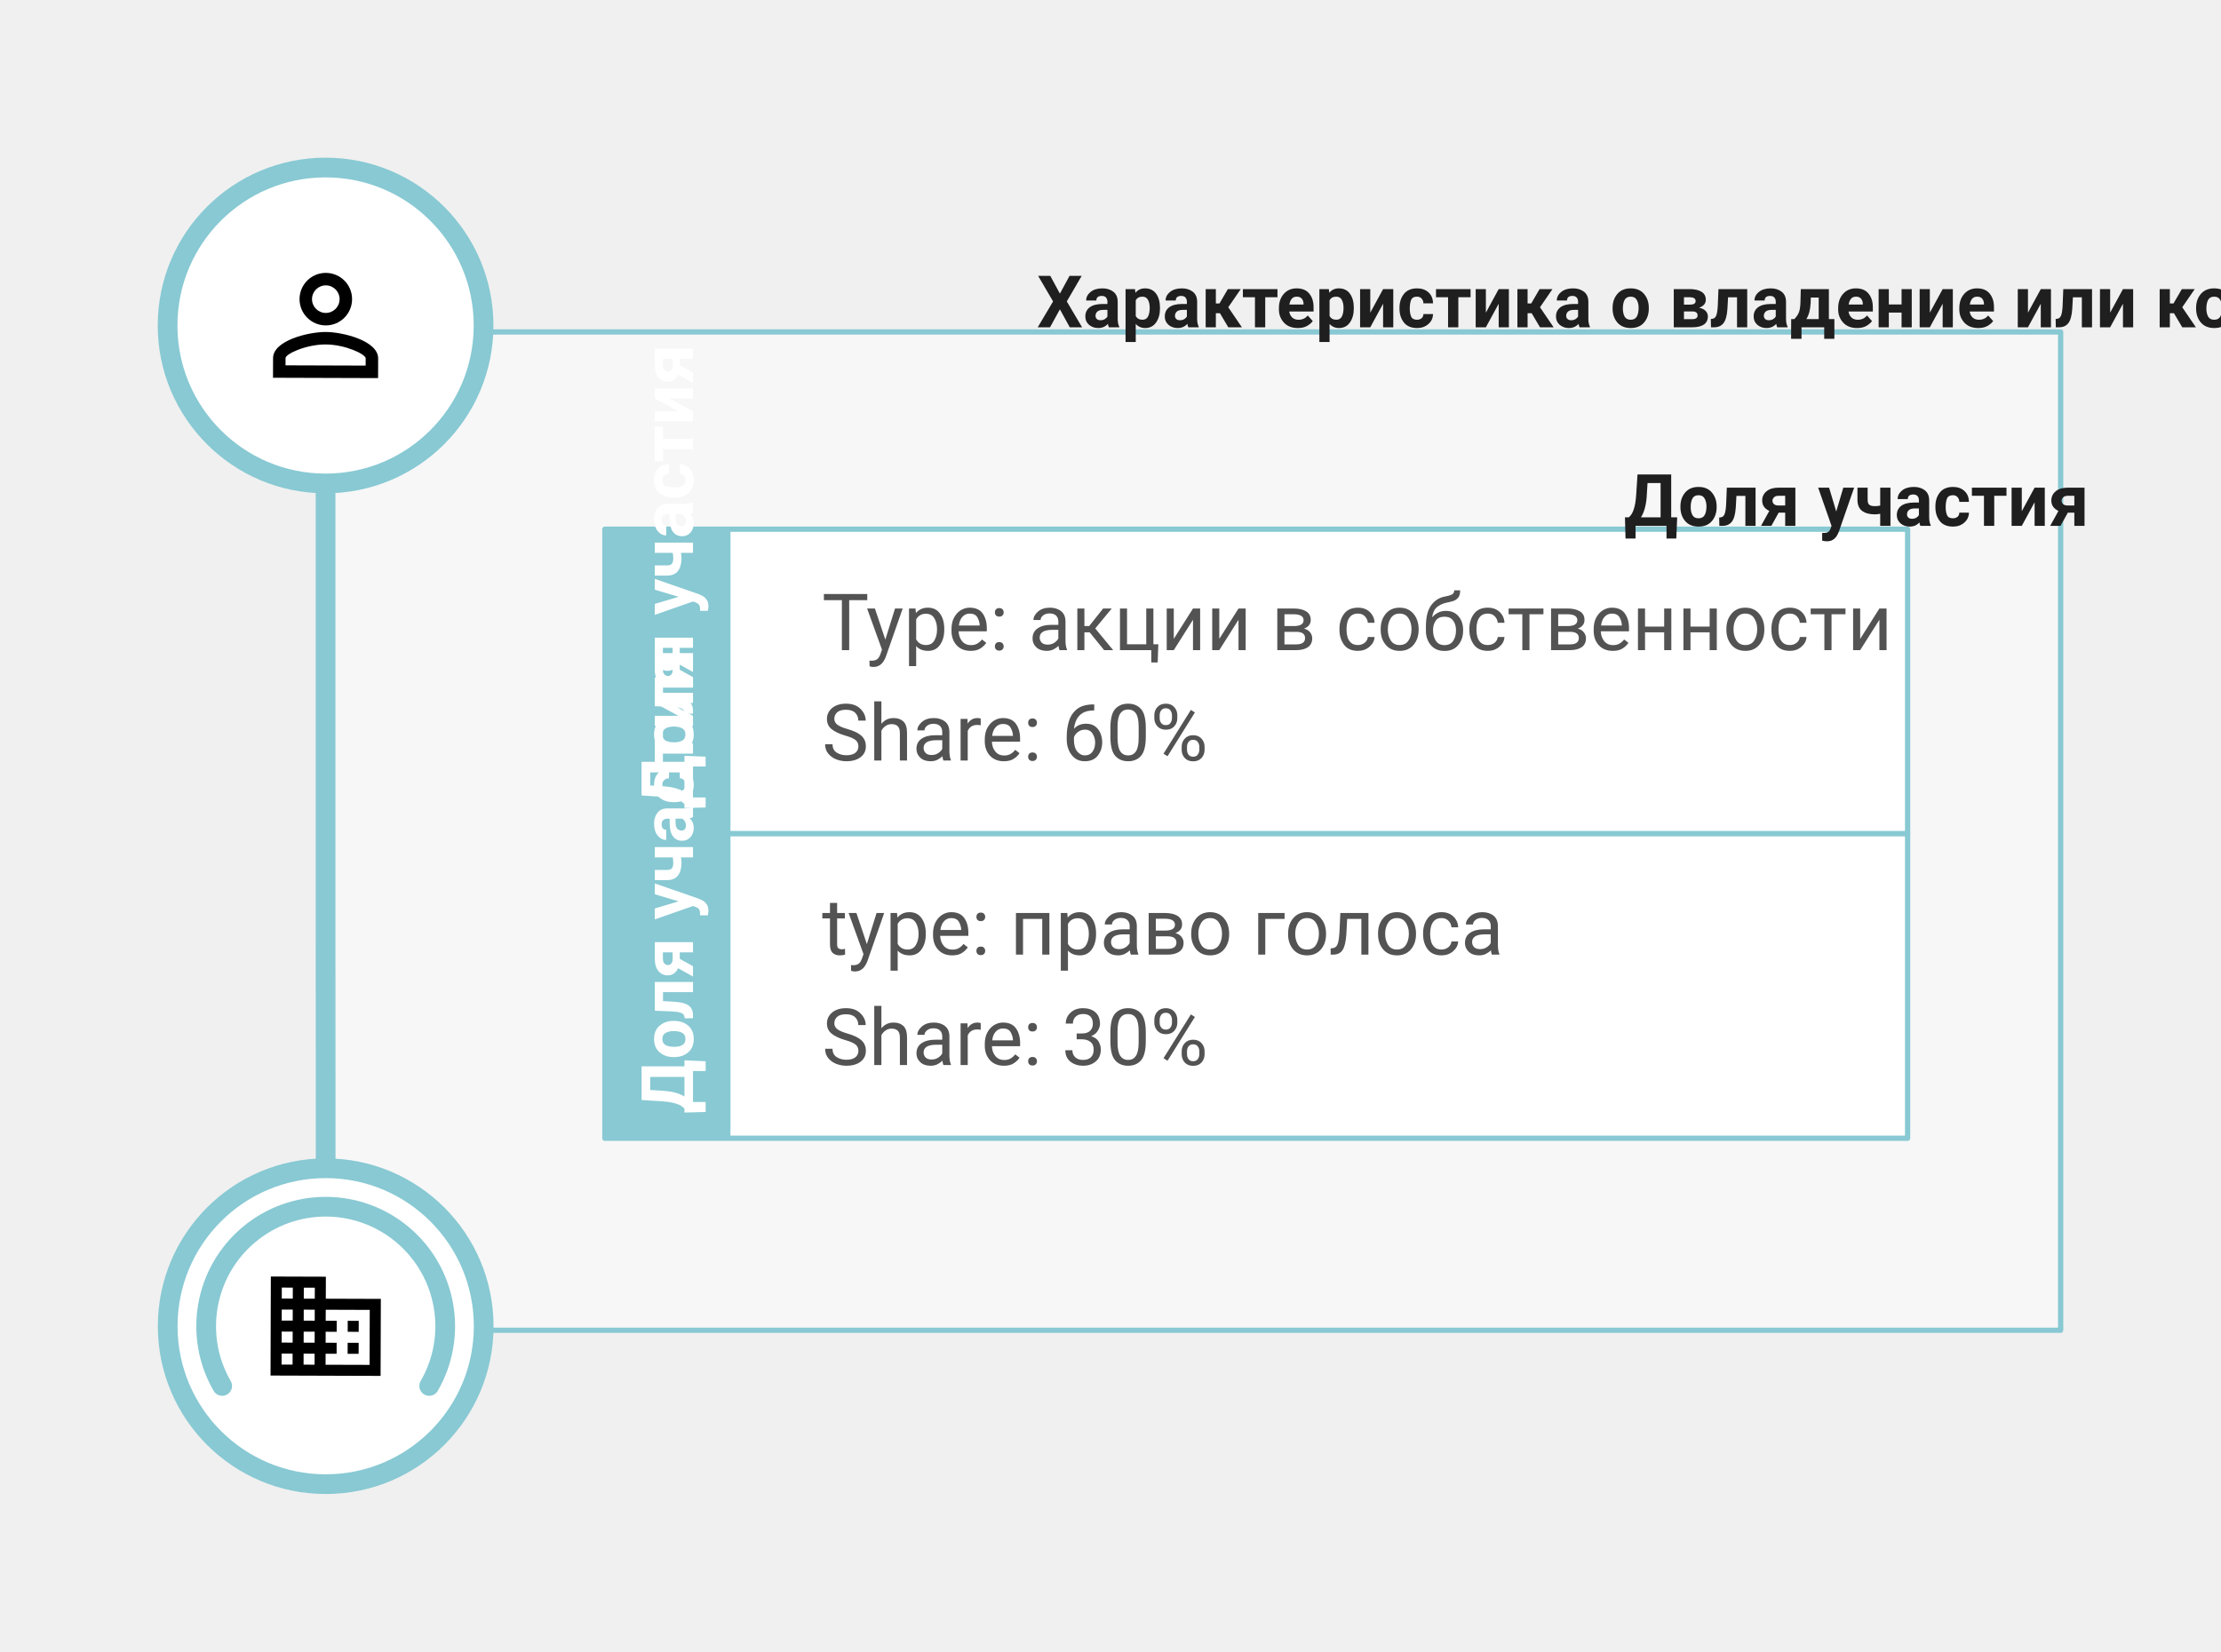
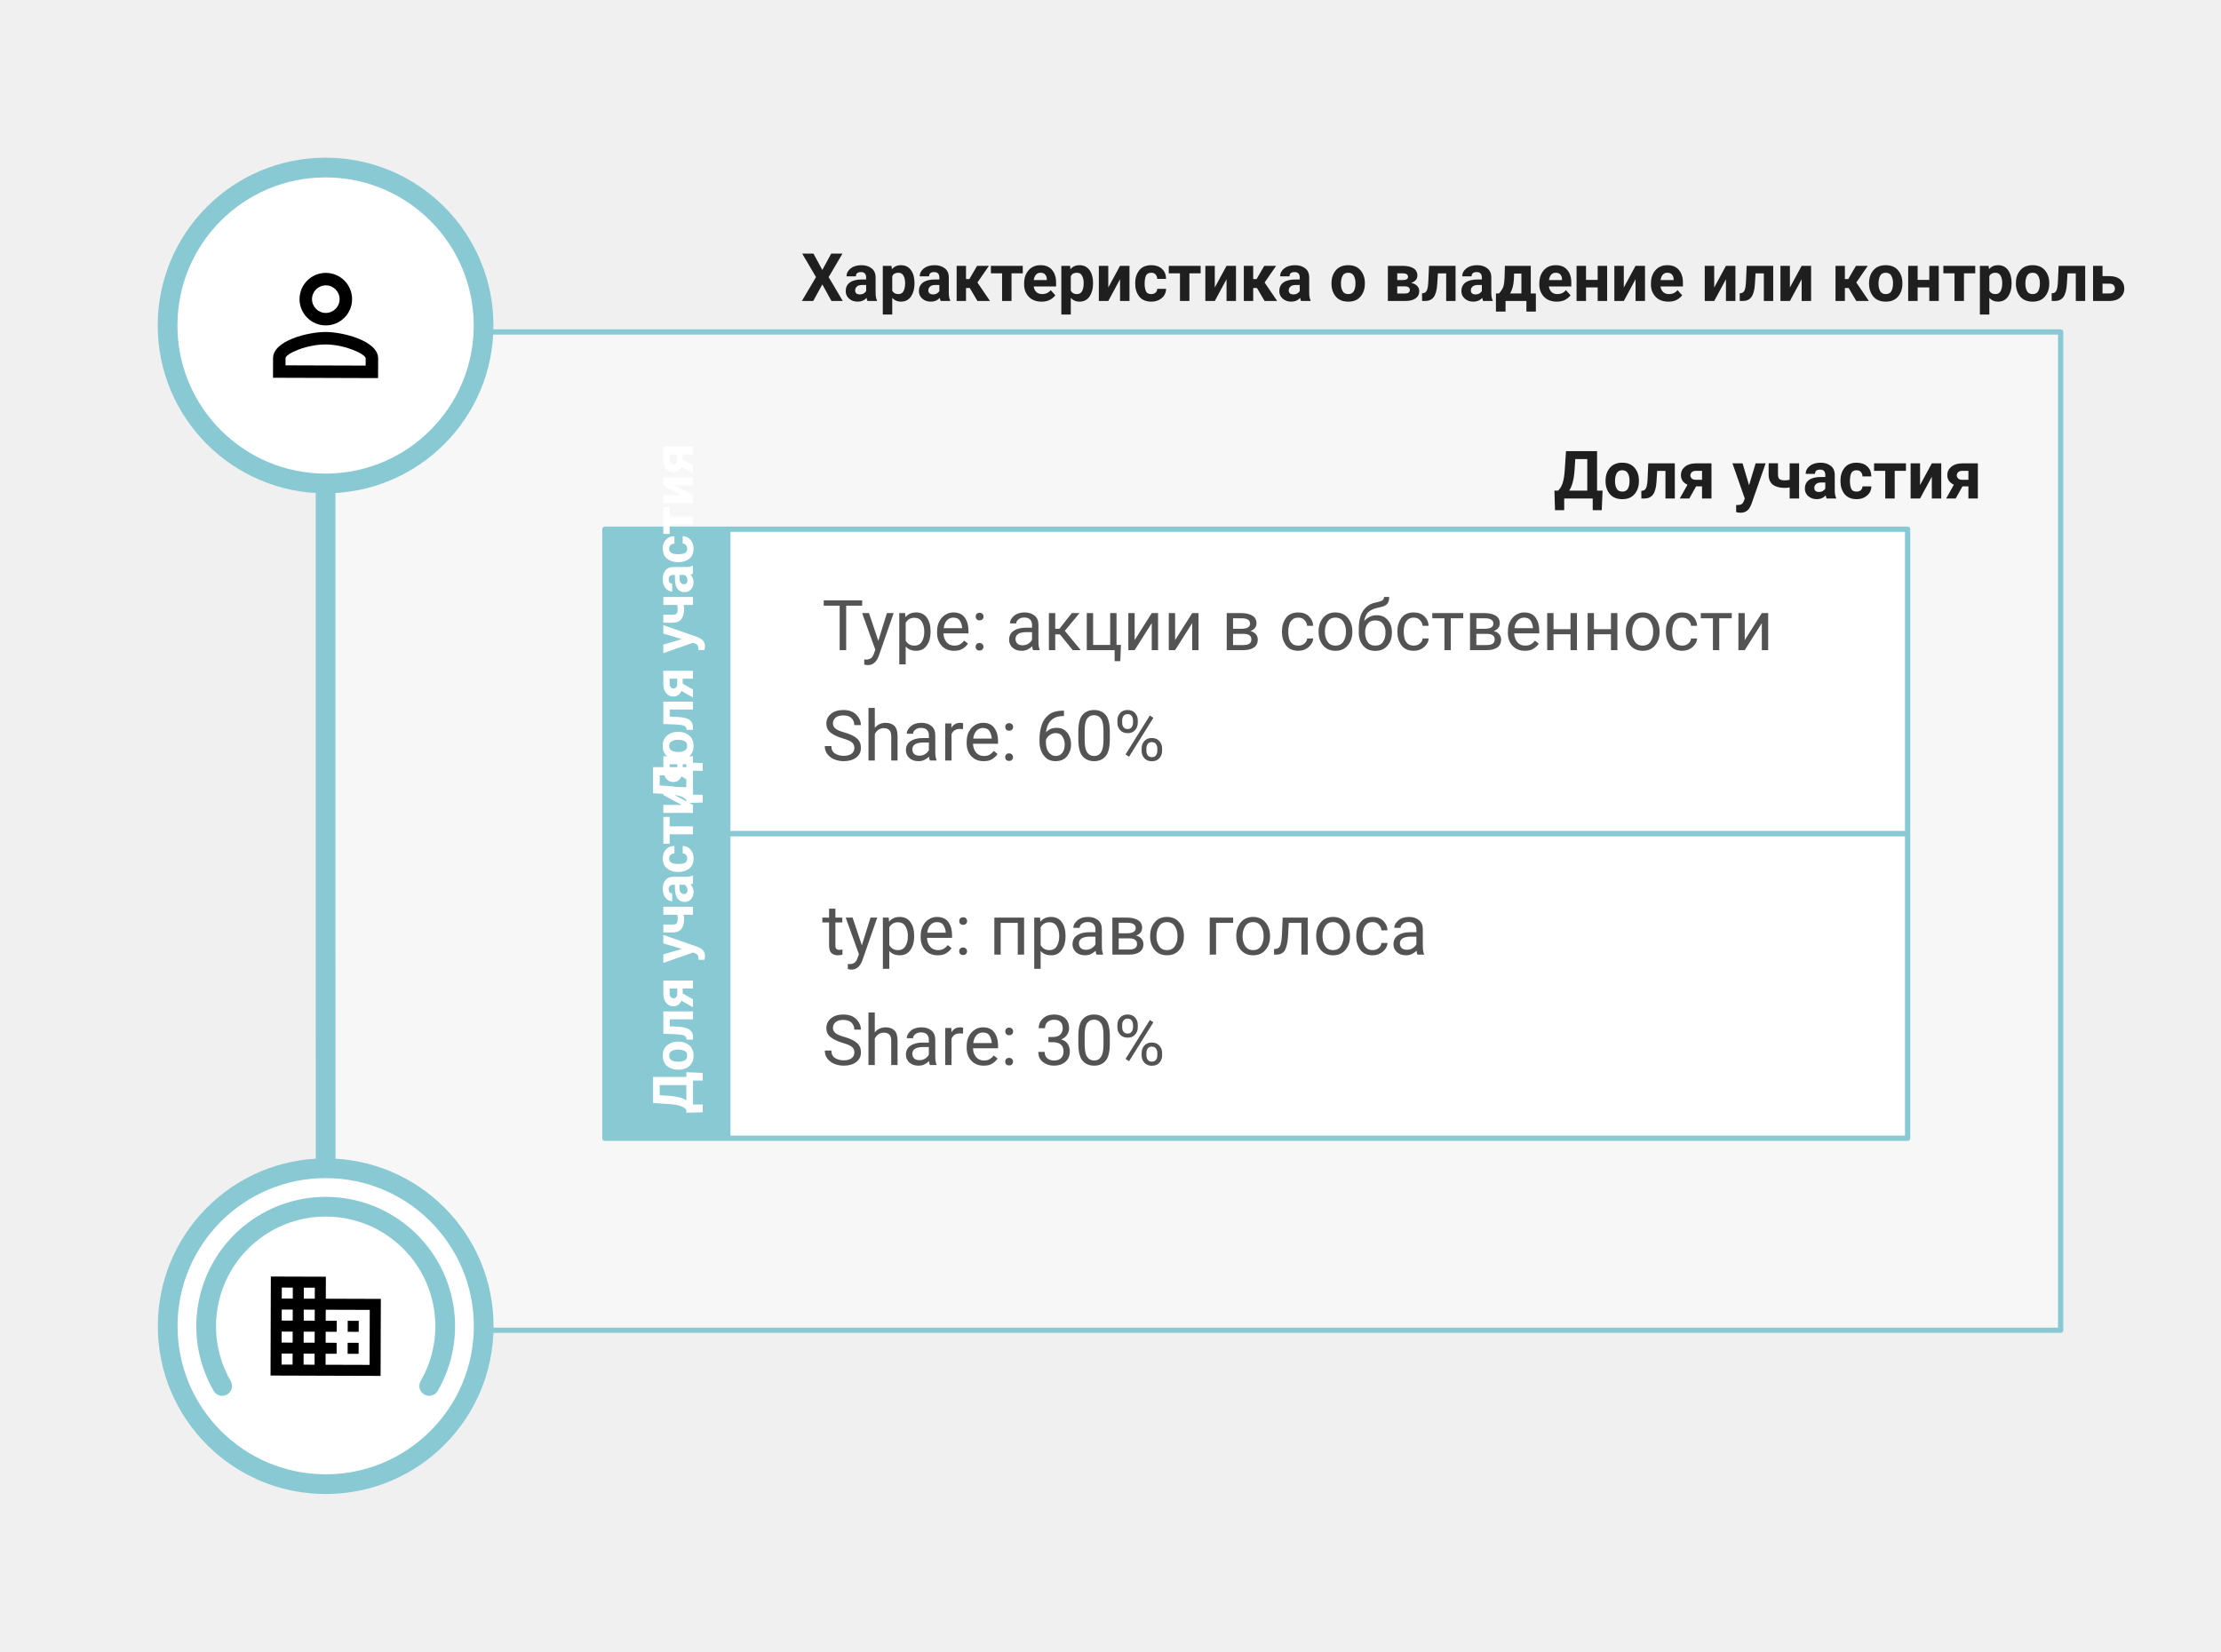
<svg xmlns="http://www.w3.org/2000/svg" id="Layer_1" data-name="Layer 1" viewBox="0 0 422.451 314.247" version="1.1" width="422.451" height="314.247">
  <defs id="defs3">
    <marker orient="auto" refY="0" refX="0" id="Arrow1Lend" style="overflow:visible">
      <path id="path4371" d="M 0,0 5,-5 -12.5,0 5,5 0,0 Z" style="fill:#00deb6;fill-opacity:1;fill-rule:evenodd;stroke:#00deb6;stroke-width:1pt;stroke-opacity:1" transform="matrix(-0.8,0,0,-0.8,-10,0)" />
    </marker>
    <marker orient="auto" refY="0" refX="0" id="Arrow1Mend" style="overflow:visible">
      <path id="path4377" d="M 0,0 5,-5 -12.5,0 5,5 0,0 Z" style="fill:#00deb6;fill-opacity:1;fill-rule:evenodd;stroke:#00deb6;stroke-width:1pt;stroke-opacity:1" transform="matrix(-0.4,0,0,-0.4,-4,0)" />
    </marker>
    <marker orient="auto" refY="0" refX="0" id="Arrow1Mstart" style="overflow:visible">
      <path id="path4374" d="M 0,0 5,-5 -12.5,0 5,5 0,0 Z" style="fill:#88c9d3;fill-opacity:1;fill-rule:evenodd;stroke:#88c9d3;stroke-width:1pt;stroke-opacity:1" transform="matrix(0.4,0,0,0.4,4,0)" />
    </marker>
    <style id="style5">.cls-1,.cls-10,.cls-11,.cls-7,.cls-8{fill:none;}.cls-1,.cls-11{stroke:#00deb6;}.cls-1,.cls-10,.cls-11,.cls-7{stroke-miterlimit:10;}.cls-2{fill:#00deb6;}.cls-3{font-size:16px;fill:#262737;}.cls-12,.cls-3{font-family:HKGrotesk-SemiBold, HK Grotesk;font-weight:700;}.cls-4{letter-spacing:-0.03em;}.cls-5{letter-spacing:-0.02em;}.cls-6{letter-spacing:0em;}.cls-7{stroke:#262737;}.cls-11,.cls-7{stroke-width:5px;}.cls-9{letter-spacing:-0.01em;}.cls-10{stroke:#e6e6e6;}.cls-12{font-size:12px;fill:gray;}.cls-13{letter-spacing:-0.03em;}.cls-14{letter-spacing:-0.01em;}.cls-15{letter-spacing:-0.02em;}.cls-16{letter-spacing:0em;}.cls-17{letter-spacing:0em;}.cls-18{letter-spacing:0em;}</style>
    <marker orient="auto" refY="0" refX="0" id="Arrow1Mstart-2" style="overflow:visible">
      <path id="path4374-0" d="M 0,0 5,-5 -12.5,0 5,5 0,0 Z" style="fill:#88c9d3;fill-opacity:1;fill-rule:evenodd;stroke:#88c9d3;stroke-width:1pt;stroke-opacity:1" transform="matrix(0.4,0,0,0.4,4,0)" />
    </marker>
    <clipPath id="p.1">
      <path style="clip-rule:evenodd" id="path3414" d="M 0,0 30,0 30,26 0,26 Z" />
    </clipPath>
    <clipPath id="p.2">
      <path style="clip-rule:evenodd" id="path3423" d="M 0,0 24,0 24,25 0,25 Z" />
    </clipPath>
    <clipPath id="p.1-3">
      <path style="clip-rule:evenodd" id="path3414-8" d="M 0,0 30,0 30,26 0,26 Z" />
    </clipPath>
    <clipPath id="p.1-3-0">
      <path style="clip-rule:evenodd" id="path3414-8-5" d="M 0,0 30,0 30,26 0,26 Z" />
    </clipPath>
    <clipPath id="p.2-5">
      <path style="clip-rule:evenodd" id="path3423-3" d="M 0,0 24,0 24,25 0,25 Z" />
    </clipPath>
    <clipPath id="p.1-9">
      <path style="clip-rule:evenodd" id="path3414-1" d="M 0,0 30,0 30,26 0,26 Z" />
    </clipPath>
    <marker orient="auto" refY="0" refX="0" id="Arrow1Mstart-2-5" style="overflow:visible">
      <path id="path4374-0-0" d="M 0,0 5,-5 -12.5,0 5,5 0,0 Z" style="fill:#00deb6;fill-opacity:1;fill-rule:evenodd;stroke:#00deb6;stroke-width:1pt;stroke-opacity:1" transform="matrix(0.4,0,0,0.4,4,0)" />
    </marker>
    <marker orient="auto" refY="0" refX="0" id="Arrow1Mstart-4" style="overflow:visible">
      <path id="path4374-9" d="M 0,0 5,-5 -12.5,0 5,5 0,0 Z" style="fill:#00deb6;fill-opacity:1;fill-rule:evenodd;stroke:#00deb6;stroke-width:1pt;stroke-opacity:1" transform="matrix(0.4,0,0,0.4,4,0)" />
    </marker>
    <marker orient="auto" refY="0" refX="0" id="Arrow1Mstart-2-9" style="overflow:visible">
      <path id="path4374-0-9" d="M 0,0 5,-5 -12.5,0 5,5 0,0 Z" style="fill:#88c9d3;fill-opacity:1;fill-rule:evenodd;stroke:#88c9d3;stroke-width:1pt;stroke-opacity:1" transform="matrix(0.4,0,0,0.4,4,0)" />
    </marker>
    <marker orient="auto" refY="0" refX="0" id="Arrow1Mstart-2-9-8" style="overflow:visible">
      <path id="path4374-0-9-9" d="M 0,0 5,-5 -12.5,0 5,5 0,0 Z" style="fill:#88c9d3;fill-opacity:1;fill-rule:evenodd;stroke:#88c9d3;stroke-width:1pt;stroke-opacity:1" transform="matrix(0.4,0,0,0.4,4,0)" />
    </marker>
  </defs>
  <rect style="fill:#f7f7f7;fill-opacity:1;stroke:#88c9d3;stroke-width:1;stroke-linecap:round;stroke-linejoin:round;stroke-miterlimit:10;stroke-dasharray:none;stroke-opacity:1" id="rect11772" width="330" height="189.927" x="61.951" y="63.161" />
  <circle class="cls-11" id="circle209-2-0-1" style="fill:#ffffff;fill-opacity:1;stroke:#88c9d3;stroke-width:3.75;stroke-linecap:round;stroke-miterlimit:8.5;stroke-dasharray:none;stroke-opacity:1" cx="61.949" cy="252.319" r="30.052" />
  <path class="cls-11" id="circle209-7-4" style="fill:none;stroke:#88c9d3;stroke-width:3.75;stroke-linecap:round;stroke-miterlimit:8.5;stroke-dasharray:none;stroke-opacity:1" d="m 42.26,263.687 a 22.735,22.735 0 0 1 5.075,-28.783 22.735,22.735 0 0 1 29.227,0 22.735,22.735 0 0 1 5.075,28.783" />
  <path class="cls-2" d="M 347.068,56.626 Z" id="path11-6" style="fill:#00deb6" />
  <path d="m 347.068,56.626 0,0 m 0,0 0,0 m 0,0 z m 0,0 z" id="path27-3" />
  <path class="cls-8" d="M 347.068,56.626 Z" id="path29-0" style="fill:none" />
  <path class="cls-8" d="M 347.068,56.626 Z" id="path41-6" style="fill:none" />
  <path d="m 347.068,56.626 z m 0,0 z m 0,0 z m 0,0 z m 0,0 z m 0,0 z m 0,0 z m 0,0 z m 0,0 z m 0,0 z m 0,0 z m 0,0 z" id="path43-0" />
  <path class="cls-10" d="m 347.068,56.626 0,0" id="path45-4" style="fill:none;stroke:#e6e6e6;stroke-miterlimit:10" />
  <path class="cls-10" d="m 347.068,56.626 0,0" id="path47-5" style="fill:none;stroke:#e6e6e6;stroke-miterlimit:10" />
  <path class="cls-10" d="m 347.068,56.626 0,0" id="path49-8" style="fill:none;stroke:#e6e6e6;stroke-miterlimit:10" />
  <path class="cls-10" d="m 347.068,56.626 0,0" id="path51-2" style="fill:none;stroke:#e6e6e6;stroke-miterlimit:10" />
  <path class="cls-10" d="m 347.068,56.626 0,0" id="path53-8" style="fill:none;stroke:#e6e6e6;stroke-miterlimit:10" />
  <path class="cls-10" d="m 347.068,56.626 0,0" id="path55-6" style="fill:none;stroke:#e6e6e6;stroke-miterlimit:10" />
  <path class="cls-10" d="m 347.068,56.626 0,0" id="path57-8" style="fill:none;stroke:#e6e6e6;stroke-miterlimit:10" />
  <path class="cls-10" d="m 347.068,56.626 0,0" id="path59-5" style="fill:none;stroke:#e6e6e6;stroke-miterlimit:10" />
  <path class="cls-10" d="m 347.068,56.626 0,0" id="path61-3" style="fill:none;stroke:#e6e6e6;stroke-miterlimit:10" />
  <path class="cls-10" d="m 347.068,56.626 0,0" id="path63-4" style="fill:none;stroke:#e6e6e6;stroke-miterlimit:10" />
  <path class="cls-10" d="m 347.068,56.626 0,0" id="path65-0" style="fill:none;stroke:#e6e6e6;stroke-miterlimit:10" />
  <path class="cls-10" d="m 347.068,56.626 0,0" id="path67-1" style="fill:none;stroke:#e6e6e6;stroke-miterlimit:10" />
  <path class="cls-10" d="m 347.068,56.626 0,0" id="path69-7" style="fill:none;stroke:#e6e6e6;stroke-miterlimit:10" />
  <path class="cls-10" d="m 347.068,56.626 0,0" id="path71-7" style="fill:none;stroke:#e6e6e6;stroke-miterlimit:10" />
  <path class="cls-10" d="m 347.068,56.626 0,0" id="path73-8" style="fill:none;stroke:#e6e6e6;stroke-miterlimit:10" />
  <path class="cls-10" d="m 347.068,56.626 0,0" id="path75-0" style="fill:none;stroke:#e6e6e6;stroke-miterlimit:10" />
  <path class="cls-10" d="m 347.068,56.626 0,0" id="path77-8" style="fill:none;stroke:#e6e6e6;stroke-miterlimit:10" />
  <path class="cls-11" d="m 347.068,56.626 0,0" id="path79-9" style="fill:none;stroke:#00deb6;stroke-width:5px;stroke-miterlimit:10" />
  <path class="cls-11" d="m 347.068,56.626 0,0" id="path85-7" style="fill:none;stroke:#00deb6;stroke-width:5px;stroke-miterlimit:10" />
  <path class="cls-11" d="m 347.068,56.626 0,0" id="path87-8" style="fill:none;stroke:#00deb6;stroke-width:5px;stroke-miterlimit:10" />
  <path class="cls-11" d="m 347.068,56.626 0,0" id="path89-3" style="fill:none;stroke:#00deb6;stroke-width:5px;stroke-miterlimit:10" />
  <path class="cls-11" d="m 347.068,56.626 0,0" id="path91-9" style="fill:none;stroke:#00deb6;stroke-width:5px;stroke-miterlimit:10" />
  <path class="cls-11" d="m 347.068,56.626 0,0" id="path93-7" style="fill:none;stroke:#00deb6;stroke-width:5px;stroke-miterlimit:10" />
  <path class="cls-11" d="m 347.068,56.626 0,0" id="path95-2" style="fill:none;stroke:#00deb6;stroke-width:5px;stroke-miterlimit:10" />
  <path class="cls-10" d="m 347.068,56.626 0,0" id="path97-5" style="fill:none;stroke:#e6e6e6;stroke-miterlimit:10" />
  <path class="cls-10" d="m 347.068,56.626 0,0" id="path99-0" style="fill:none;stroke:#e6e6e6;stroke-miterlimit:10" />
  <path class="cls-10" d="m 347.068,56.626 0,0" id="path101-2" style="fill:none;stroke:#e6e6e6;stroke-miterlimit:10" />
  <path class="cls-10" d="m 347.068,56.626 0,0" id="path103-4" style="fill:none;stroke:#e6e6e6;stroke-miterlimit:10" />
  <path class="cls-10" d="m 347.068,56.626 0,0" id="path105-8" style="fill:none;stroke:#e6e6e6;stroke-miterlimit:10" />
  <path class="cls-10" d="m 347.068,56.626 0,0" id="path107-0" style="fill:none;stroke:#e6e6e6;stroke-miterlimit:10" />
  <path class="cls-10" d="m 347.068,56.626 0,0" id="path109-6" style="fill:none;stroke:#e6e6e6;stroke-miterlimit:10" />
  <path class="cls-10" d="m 347.068,56.626 0,0" id="path111-2" style="fill:none;stroke:#e6e6e6;stroke-miterlimit:10" />
  <path class="cls-10" d="m 347.068,56.626 0,0" id="path113-6" style="fill:none;stroke:#e6e6e6;stroke-miterlimit:10" />
  <path class="cls-10" d="m 347.068,56.626 0,0" id="path115-5" style="fill:none;stroke:#e6e6e6;stroke-miterlimit:10" />
  <path class="cls-10" d="m 347.068,56.626 0,0" id="path117-6" style="fill:none;stroke:#e6e6e6;stroke-miterlimit:10" />
  <path class="cls-10" d="m 347.068,56.626 0,0" id="path119-6" style="fill:none;stroke:#e6e6e6;stroke-miterlimit:10" />
  <path class="cls-2" d="M 347.068,56.626 Z" id="path171-1" style="fill:#00deb6" />
  <path class="cls-2" d="M 347.068,56.626 Z" id="path197-3" style="fill:#00deb6" />
  <path class="cls-8" d="M 347.068,56.626 Z" id="path211-2" style="fill:none" />
  <path d="m 347.068,56.626 z m 0,0 z m 0,0 z m 0,0 z m 0,0 z m 0,0 z m 0,0 z m 0,0 z m 0,0 z m 0,0 z m 0,0 z m 0,0 z" id="path213-9" />
  <path id="path4516" d="m 61.97,247.087 0.013,-4.186 -10.466,-0.034 -0.059,18.838 20.932,0.068 0.048,-14.652 z m -6.32,12.539 -2.093,-0.007 0.006,-2.093 2.093,0.007 z m 0.013,-4.186 -2.093,-0.007 0.006,-2.093 2.093,0.007 z m 0.013,-4.186 -2.093,-0.007 0.006,-2.093 2.093,0.007 z m 0.013,-4.186 -2.093,-0.007 0.006,-2.093 2.093,0.007 z m 4.146,12.573 -2.093,-0.006 0.006,-2.095 2.093,0.007 z m 0.013,-4.186 -2.093,-0.006 0.006,-2.093 2.093,0.007 z m 0.013,-4.186 -2.093,-0.006 0.006,-2.093 2.093,0.007 z m 0.013,-4.186 -2.093,-0.006 0.007,-2.093 2.093,0.007 z m 10.426,12.593 -8.373,-0.025 0.006,-2.093 2.093,0.007 0.006,-2.093 -2.093,-0.006 0.006,-2.093 2.093,0.007 0.006,-2.093 -2.093,-0.006 0.006,-2.093 8.373,0.028 z m -2.066,-8.38 -2.093,-0.006 -0.007,2.093 2.093,0.007 z m -0.013,4.186 -2.093,-0.006 -0.007,2.093 2.093,0.007 z" />
  <circle class="cls-11" id="circle209-2-0-1-7" style="fill:#ffffff;fill-opacity:1;stroke:#88c9d3;stroke-width:3.75;stroke-linecap:round;stroke-miterlimit:8.5;stroke-dasharray:none;stroke-opacity:1" cx="61.927" cy="61.927" r="30.052" />
  <path style="fill:none;fill-rule:evenodd;stroke:#88c9d3;stroke-width:3.75;stroke-linecap:butt;stroke-linejoin:miter;stroke-miterlimit:8.5;stroke-dasharray:none;stroke-opacity:1" d="m 61.927,91.979 1.2e-5,85.868 0.016,44.42" id="path12354-2-8-1" />
  <path id="path5743" d="m 61.979,54.292 a 2.623,2.623 0 1 1 -2.632,2.614 2.623,2.623 0 0 1 2.632,-2.614 m -0.036,11.242 c 3.71,0.012 7.614,1.849 7.611,2.648 l -0.005,1.374 -15.24,-0.05 0.005,-1.374 c 0,-0.799 3.918,-2.611 7.629,-2.598 m 0.044,-13.616 a 4.997,4.997 0 1 0 4.981,5.013 4.995,4.995 0 0 0 -4.981,-5.013 z m -0.036,11.242 c -3.335,-0.011 -9.999,1.641 -10.011,4.964 l -0.012,3.747 19.986,0.064 0.013,-3.747 c 0.011,-3.322 -6.641,-5.017 -9.976,-5.028 z" />
  <g id="g9888" transform="translate(-9.746174,22.75386)">
    <rect y="77.933" x="124.796" height="57.937" width="247.794" id="rect11772-8" style="fill:#ffffff;fill-opacity:1;stroke:#88c9d3;stroke-width:1;stroke-linecap:round;stroke-linejoin:round;stroke-miterlimit:10;stroke-dasharray:none;stroke-opacity:1" />
    <rect y="77.933" x="124.796" height="57.937" width="23.89" id="rect9705" style="color:#000000;clip-rule:nonzero;display:inline;overflow:visible;visibility:visible;opacity:1;isolation:auto;mix-blend-mode:normal;color-interpolation:sRGB;color-interpolation-filters:linearRGB;solid-color:#000000;solid-opacity:1;fill:#88c9d3;fill-opacity:1;fill-rule:nonzero;stroke:none;stroke-width:1;stroke-linecap:round;stroke-linejoin:miter;stroke-miterlimit:10;stroke-dasharray:none;stroke-dashoffset:0;stroke-opacity:1;color-rendering:auto;image-rendering:auto;shape-rendering:auto;text-rendering:auto;enable-background:accumulate" />
-     <text transform="matrix(0,-1,1,0,0,0)" y="141.558" x="-142.152" style="font-style:normal;font-variant:normal;font-weight:bold;font-stretch:normal;font-size:13.75px;line-height:125%;font-family:Roboto;-inkscape-font-specification:'Roboto, Bold';text-align:start;writing-mode:lr-tb;text-anchor:start;fill:#ffffff;fill-opacity:1" id="text31" class="cls-3">
-       <tspan style="font-style:normal;font-variant:normal;font-weight:bold;font-stretch:normal;font-size:13.75px;line-height:125%;font-family:Roboto;-inkscape-font-specification:'Roboto, Bold';text-align:start;writing-mode:lr-tb;text-anchor:start;fill:#ffffff;fill-opacity:1" id="tspan35" y="141.558" x="-131.152">Доля участия</tspan>
+     <text transform="rotate(-90)" y="141.558" x="-141.153" style="font-style:normal;font-variant:normal;font-weight:bold;font-stretch:normal;font-size:10.667px;line-height:0%;font-family:Roboto;-inkscape-font-specification:'Roboto, Bold';font-variant-ligatures:normal;font-variant-caps:normal;font-variant-numeric:normal;font-feature-settings:normal;text-align:start;writing-mode:lr-tb;text-anchor:start;fill:#ffffff;fill-opacity:1" id="text31" class="cls-3">
+       <tspan style="font-style:normal;font-variant:normal;font-weight:bold;font-stretch:normal;font-size:10.667px;line-height:125%;font-family:Roboto;-inkscape-font-specification:'Roboto, Bold';font-variant-ligatures:normal;font-variant-caps:normal;font-variant-numeric:normal;font-feature-settings:normal;text-align:start;writing-mode:lr-tb;text-anchor:start;fill:#ffffff;fill-opacity:1" id="tspan35" y="141.558" x="-130.153">Доля участия</tspan>
    </text>
-     <text id="text14691" y="100.934" x="166.099" style="font-style:normal;font-variant:normal;font-weight:normal;font-stretch:normal;font-size:15px;line-height:140%;font-family:Roboto;-inkscape-font-specification:'Roboto, Normal';text-align:start;letter-spacing:0px;word-spacing:0px;writing-mode:lr-tb;text-anchor:start;fill:#535353;fill-opacity:1;stroke:none;stroke-width:1px;stroke-linecap:butt;stroke-linejoin:miter;stroke-opacity:1" xml:space="preserve">
-       <tspan id="tspan9721" style="color:#000000;font-style:normal;font-variant:normal;font-weight:normal;font-stretch:normal;font-size:15px;line-height:140%;font-family:Roboto;-inkscape-font-specification:'Roboto, Normal';text-align:start;writing-mode:lr-tb;text-anchor:start;clip-rule:nonzero;display:inline;overflow:visible;visibility:visible;opacity:1;isolation:auto;mix-blend-mode:normal;color-interpolation:sRGB;color-interpolation-filters:linearRGB;solid-color:#000000;solid-opacity:1;fill:#535353;fill-opacity:1;fill-rule:nonzero;stroke:none;stroke-width:1px;stroke-linecap:butt;stroke-linejoin:miter;stroke-miterlimit:4;stroke-dasharray:none;stroke-dashoffset:0;stroke-opacity:1;color-rendering:auto;image-rendering:auto;shape-rendering:auto;text-rendering:auto;enable-background:accumulate" y="100.934" x="166.099">Type: акции в собственности</tspan>
-       <tspan id="tspan9725" style="color:#000000;font-style:normal;font-variant:normal;font-weight:normal;font-stretch:normal;font-size:15px;line-height:140%;font-family:Roboto;-inkscape-font-specification:'Roboto, Normal';text-align:start;writing-mode:lr-tb;text-anchor:start;clip-rule:nonzero;display:inline;overflow:visible;visibility:visible;opacity:1;isolation:auto;mix-blend-mode:normal;color-interpolation:sRGB;color-interpolation-filters:linearRGB;solid-color:#000000;solid-opacity:1;fill:#535353;fill-opacity:1;fill-rule:nonzero;stroke:none;stroke-width:1px;stroke-linecap:butt;stroke-linejoin:miter;stroke-miterlimit:4;stroke-dasharray:none;stroke-dashoffset:0;stroke-opacity:1;color-rendering:auto;image-rendering:auto;shape-rendering:auto;text-rendering:auto;enable-background:accumulate" y="121.934" x="166.099">Share: 60%</tspan>
+     <text id="text14691" y="100.934" x="166.099" style="font-style:normal;font-variant:normal;font-weight:normal;font-stretch:normal;line-height:0%;font-family:Roboto;-inkscape-font-specification:'Roboto, Normal';text-align:start;letter-spacing:0px;word-spacing:0px;writing-mode:lr;text-anchor:start;fill:#535353;fill-opacity:1;stroke:none;stroke-width:1px;stroke-linecap:butt;stroke-linejoin:miter;stroke-opacity:1;font-size:13.333px;font-variant-ligatures:normal;font-variant-caps:normal;font-variant-numeric:normal;font-feature-settings:normal;" xml:space="preserve">
+       <tspan id="tspan9721" style="color:#000000;font-style:normal;font-variant:normal;font-weight:normal;font-stretch:normal;font-size:13.333px;line-height:140%;font-family:Roboto;-inkscape-font-specification:'Roboto, Normal';text-align:start;writing-mode:lr;text-anchor:start;clip-rule:nonzero;display:inline;overflow:visible;visibility:visible;opacity:1;isolation:auto;mix-blend-mode:normal;color-interpolation:sRGB;color-interpolation-filters:linearRGB;solid-color:#000000;solid-opacity:1;fill:#535353;fill-opacity:1;fill-rule:nonzero;stroke:none;stroke-width:1px;stroke-linecap:butt;stroke-linejoin:miter;stroke-miterlimit:4;stroke-dasharray:none;stroke-dashoffset:0;stroke-opacity:1;color-rendering:auto;image-rendering:auto;shape-rendering:auto;text-rendering:auto;enable-background:accumulate;font-variant-ligatures:normal;font-variant-caps:normal;font-variant-numeric:normal;font-feature-settings:normal;" y="100.934" x="166.099">Type: акции в собственности</tspan>
+       <tspan id="tspan9725" style="color:#000000;font-style:normal;font-variant:normal;font-weight:normal;font-stretch:normal;font-size:13.333px;line-height:140%;font-family:Roboto;-inkscape-font-specification:'Roboto, Normal';text-align:start;writing-mode:lr;text-anchor:start;clip-rule:nonzero;display:inline;overflow:visible;visibility:visible;opacity:1;isolation:auto;mix-blend-mode:normal;color-interpolation:sRGB;color-interpolation-filters:linearRGB;solid-color:#000000;solid-opacity:1;fill:#535353;fill-opacity:1;fill-rule:nonzero;stroke:none;stroke-width:1px;stroke-linecap:butt;stroke-linejoin:miter;stroke-miterlimit:4;stroke-dasharray:none;stroke-dashoffset:0;stroke-opacity:1;color-rendering:auto;image-rendering:auto;shape-rendering:auto;text-rendering:auto;enable-background:accumulate;font-variant-ligatures:normal;font-variant-caps:normal;font-variant-numeric:normal;font-feature-settings:normal;" y="121.934" x="166.099">Share: 60%</tspan>
    </text>
  </g>
-   <text class="cls-3" id="text31-0" style="font-style:normal;font-variant:normal;font-weight:bold;font-stretch:normal;font-size:13.75px;line-height:125%;font-family:Roboto;-inkscape-font-specification:'Roboto, Bold';text-align:start;writing-mode:lr-tb;text-anchor:start;fill:#ffffff;fill-opacity:1" x="297.908" y="100.046">
-     <tspan x="308.908" y="100.046" id="tspan35-6" style="font-style:normal;font-variant:normal;font-weight:bold;font-stretch:normal;font-size:13.75px;line-height:125%;font-family:Roboto;-inkscape-font-specification:'Roboto, Bold';text-align:start;writing-mode:lr-tb;text-anchor:start;fill:#1f1f1f;fill-opacity:1">Доля участия</tspan>
+   <text class="cls-3" id="text31-0" style="font-style:normal;font-variant:normal;font-weight:bold;font-stretch:normal;font-size:12.667px;line-height:0%;font-family:Roboto;-inkscape-font-specification:'Roboto, Bold';text-align:end;writing-mode:lr;text-anchor:end;fill:#ffffff;fill-opacity:1;font-variant-ligatures:normal;font-variant-caps:normal;font-variant-numeric:normal;font-feature-settings:normal;" x="433.696" y="94.846">
+     <tspan x="377.007" y="94.846" id="tspan35-6" style="font-style:normal;font-variant:normal;font-weight:bold;font-stretch:normal;font-size:12.667px;line-height:125%;font-family:Roboto;-inkscape-font-specification:'Roboto, Bold';text-align:end;writing-mode:lr;text-anchor:end;fill:#1f1f1f;fill-opacity:1;font-variant-ligatures:normal;font-variant-caps:normal;font-variant-numeric:normal;font-feature-settings:normal;">Доля участия</tspan>
  </text>
-   <text id="text9873" y="62.268" x="197.225" style="font-style:normal;font-variant:normal;font-weight:bold;font-stretch:normal;font-size:13.75px;line-height:120%;font-family:Roboto;-inkscape-font-specification:'Roboto, Bold';text-align:start;letter-spacing:0px;word-spacing:0px;writing-mode:lr-tb;text-anchor:start;fill:#1f1f1f;fill-opacity:1;stroke:none;stroke-width:1px;stroke-linecap:butt;stroke-linejoin:miter;stroke-opacity:1" xml:space="preserve">
-     <tspan y="62.268" x="197.225" id="tspan9875">Характеристика о владение или контроль</tspan>
+   <text id="text9873" y="57.268" x="413.837" style="font-style:normal;font-variant:normal;font-weight:bold;font-stretch:normal;line-height:0%;font-family:Roboto;-inkscape-font-specification:'Roboto, Bold';text-align:end;letter-spacing:0px;word-spacing:0px;writing-mode:lr;text-anchor:end;fill:#1f1f1f;fill-opacity:1;stroke:none;stroke-width:1px;stroke-linecap:butt;stroke-linejoin:miter;stroke-opacity:1;font-size:12.667px;font-variant-ligatures:normal;font-variant-caps:normal;font-variant-numeric:normal;font-feature-settings:normal;" xml:space="preserve">
+     <tspan y="57.268" x="413.837" id="tspan9875" style="font-size:12.667px;line-height:1.2;text-align:end;text-anchor:end;-inkscape-font-specification:'Roboto, Bold';font-family:Roboto;font-weight:bold;font-style:normal;font-stretch:normal;font-variant:normal;writing-mode:lr;font-variant-ligatures:normal;font-variant-caps:normal;font-variant-numeric:normal;font-feature-settings:normal;">Характеристика о владение или контроль</tspan>
  </text>
  <g id="g9727-0" transform="translate(-146.2801,-163.9225)">
    <rect y="322.547" x="261.33" height="57.937" width="247.794" id="rect11772-8-5" style="fill:#ffffff;fill-opacity:1;stroke:#88c9d3;stroke-width:1;stroke-linecap:round;stroke-linejoin:round;stroke-miterlimit:10;stroke-dasharray:none;stroke-opacity:1" />
    <rect y="322.547" x="261.33" height="57.937" width="23.89" id="rect9705-6" style="color:#000000;clip-rule:nonzero;display:inline;overflow:visible;visibility:visible;opacity:1;isolation:auto;mix-blend-mode:normal;color-interpolation:sRGB;color-interpolation-filters:linearRGB;solid-color:#000000;solid-opacity:1;fill:#88c9d3;fill-opacity:1;fill-rule:nonzero;stroke:none;stroke-width:1;stroke-linecap:round;stroke-linejoin:miter;stroke-miterlimit:10;stroke-dasharray:none;stroke-dashoffset:0;stroke-opacity:1;color-rendering:auto;image-rendering:auto;shape-rendering:auto;text-rendering:auto;enable-background:accumulate" />
-     <text transform="matrix(0,-1,1,0,0,0)" y="278.092" x="-386.766" style="font-style:normal;font-variant:normal;font-weight:bold;font-stretch:normal;font-size:13.75px;line-height:125%;font-family:Roboto;-inkscape-font-specification:'Roboto, Bold';text-align:start;writing-mode:lr-tb;text-anchor:start;fill:#ffffff;fill-opacity:1" id="text31-7" class="cls-3">
-       <tspan style="font-style:normal;font-variant:normal;font-weight:bold;font-stretch:normal;font-size:13.75px;line-height:125%;font-family:Roboto;-inkscape-font-specification:'Roboto, Bold';text-align:start;writing-mode:lr-tb;text-anchor:start;fill:#ffffff;fill-opacity:1" id="tspan35-7" y="278.092" x="-375.766">Доля участия</tspan>
+     <text transform="rotate(-90)" y="278.092" x="-386.766" style="font-style:normal;font-variant:normal;font-weight:bold;font-stretch:normal;font-size:10.667px;line-height:0%;font-family:Roboto;-inkscape-font-specification:'Roboto, Bold';text-align:start;writing-mode:lr;text-anchor:start;fill:#ffffff;fill-opacity:1;font-variant-ligatures:normal;font-variant-caps:normal;font-variant-numeric:normal;font-feature-settings:normal;" id="text31-7" class="cls-3">
+       <tspan style="font-style:normal;font-variant:normal;font-weight:bold;font-stretch:normal;font-size:10.667px;line-height:125%;font-family:Roboto;-inkscape-font-specification:'Roboto, Bold';text-align:start;writing-mode:lr;text-anchor:start;fill:#ffffff;fill-opacity:1;font-variant-ligatures:normal;font-variant-caps:normal;font-variant-numeric:normal;font-feature-settings:normal;" id="tspan35-7" y="278.092" x="-375.766">Доля участия</tspan>
    </text>
-     <text id="text14691-4" y="345.547" x="302.633" style="font-style:normal;font-variant:normal;font-weight:normal;font-stretch:normal;font-size:15px;line-height:140%;font-family:Roboto;-inkscape-font-specification:'Roboto, Normal';text-align:start;letter-spacing:0px;word-spacing:0px;writing-mode:lr-tb;text-anchor:start;fill:#535353;fill-opacity:1;stroke:none;stroke-width:1px;stroke-linecap:butt;stroke-linejoin:miter;stroke-opacity:1" xml:space="preserve">
-       <tspan id="tspan9721-0" style="color:#000000;font-style:normal;font-variant:normal;font-weight:normal;font-stretch:normal;font-size:15px;line-height:140%;font-family:Roboto;-inkscape-font-specification:'Roboto, Normal';text-align:start;writing-mode:lr-tb;text-anchor:start;clip-rule:nonzero;display:inline;overflow:visible;visibility:visible;opacity:1;isolation:auto;mix-blend-mode:normal;color-interpolation:sRGB;color-interpolation-filters:linearRGB;solid-color:#000000;solid-opacity:1;fill:#535353;fill-opacity:1;fill-rule:nonzero;stroke:none;stroke-width:1px;stroke-linecap:butt;stroke-linejoin:miter;stroke-miterlimit:4;stroke-dasharray:none;stroke-dashoffset:0;stroke-opacity:1;color-rendering:auto;image-rendering:auto;shape-rendering:auto;text-rendering:auto;enable-background:accumulate" y="345.547" x="302.633">type: право голоса</tspan>
-       <tspan id="tspan9725-6" style="color:#000000;font-style:normal;font-variant:normal;font-weight:normal;font-stretch:normal;font-size:15px;line-height:140%;font-family:Roboto;-inkscape-font-specification:'Roboto, Normal';text-align:start;writing-mode:lr-tb;text-anchor:start;clip-rule:nonzero;display:inline;overflow:visible;visibility:visible;opacity:1;isolation:auto;mix-blend-mode:normal;color-interpolation:sRGB;color-interpolation-filters:linearRGB;solid-color:#000000;solid-opacity:1;fill:#535353;fill-opacity:1;fill-rule:nonzero;stroke:none;stroke-width:1px;stroke-linecap:butt;stroke-linejoin:miter;stroke-miterlimit:4;stroke-dasharray:none;stroke-dashoffset:0;stroke-opacity:1;color-rendering:auto;image-rendering:auto;shape-rendering:auto;text-rendering:auto;enable-background:accumulate" y="366.547" x="302.633">Share: 30%</tspan>
+     <text id="text14691-4" y="345.547" x="302.633" style="font-style:normal;font-variant:normal;font-weight:normal;font-stretch:normal;line-height:0%;font-family:Roboto;-inkscape-font-specification:'Roboto, Normal';text-align:start;letter-spacing:0px;word-spacing:0px;writing-mode:lr;text-anchor:start;fill:#535353;fill-opacity:1;stroke:none;stroke-width:1px;stroke-linecap:butt;stroke-linejoin:miter;stroke-opacity:1;font-size:13.333px;font-variant-ligatures:normal;font-variant-caps:normal;font-variant-numeric:normal;font-feature-settings:normal;" xml:space="preserve">
+       <tspan id="tspan9721-0" style="color:#000000;font-style:normal;font-variant:normal;font-weight:normal;font-stretch:normal;font-size:13.333px;line-height:140%;font-family:Roboto;-inkscape-font-specification:'Roboto, Normal';text-align:start;writing-mode:lr;text-anchor:start;clip-rule:nonzero;display:inline;overflow:visible;visibility:visible;opacity:1;isolation:auto;mix-blend-mode:normal;color-interpolation:sRGB;color-interpolation-filters:linearRGB;solid-color:#000000;solid-opacity:1;fill:#535353;fill-opacity:1;fill-rule:nonzero;stroke:none;stroke-width:1px;stroke-linecap:butt;stroke-linejoin:miter;stroke-miterlimit:4;stroke-dasharray:none;stroke-dashoffset:0;stroke-opacity:1;color-rendering:auto;image-rendering:auto;shape-rendering:auto;text-rendering:auto;enable-background:accumulate;font-variant-ligatures:normal;font-variant-caps:normal;font-variant-numeric:normal;font-feature-settings:normal;" y="345.547" x="302.633">type: право голоса</tspan>
+       <tspan id="tspan9725-6" style="color:#000000;font-style:normal;font-variant:normal;font-weight:normal;font-stretch:normal;font-size:13.333px;line-height:140%;font-family:Roboto;-inkscape-font-specification:'Roboto, Normal';text-align:start;writing-mode:lr;text-anchor:start;clip-rule:nonzero;display:inline;overflow:visible;visibility:visible;opacity:1;isolation:auto;mix-blend-mode:normal;color-interpolation:sRGB;color-interpolation-filters:linearRGB;solid-color:#000000;solid-opacity:1;fill:#535353;fill-opacity:1;fill-rule:nonzero;stroke:none;stroke-width:1px;stroke-linecap:butt;stroke-linejoin:miter;stroke-miterlimit:4;stroke-dasharray:none;stroke-dashoffset:0;stroke-opacity:1;color-rendering:auto;image-rendering:auto;shape-rendering:auto;text-rendering:auto;enable-background:accumulate;font-variant-ligatures:normal;font-variant-caps:normal;font-variant-numeric:normal;font-feature-settings:normal;" y="366.547" x="302.633">Share: 30%</tspan>
    </text>
  </g>
</svg>
